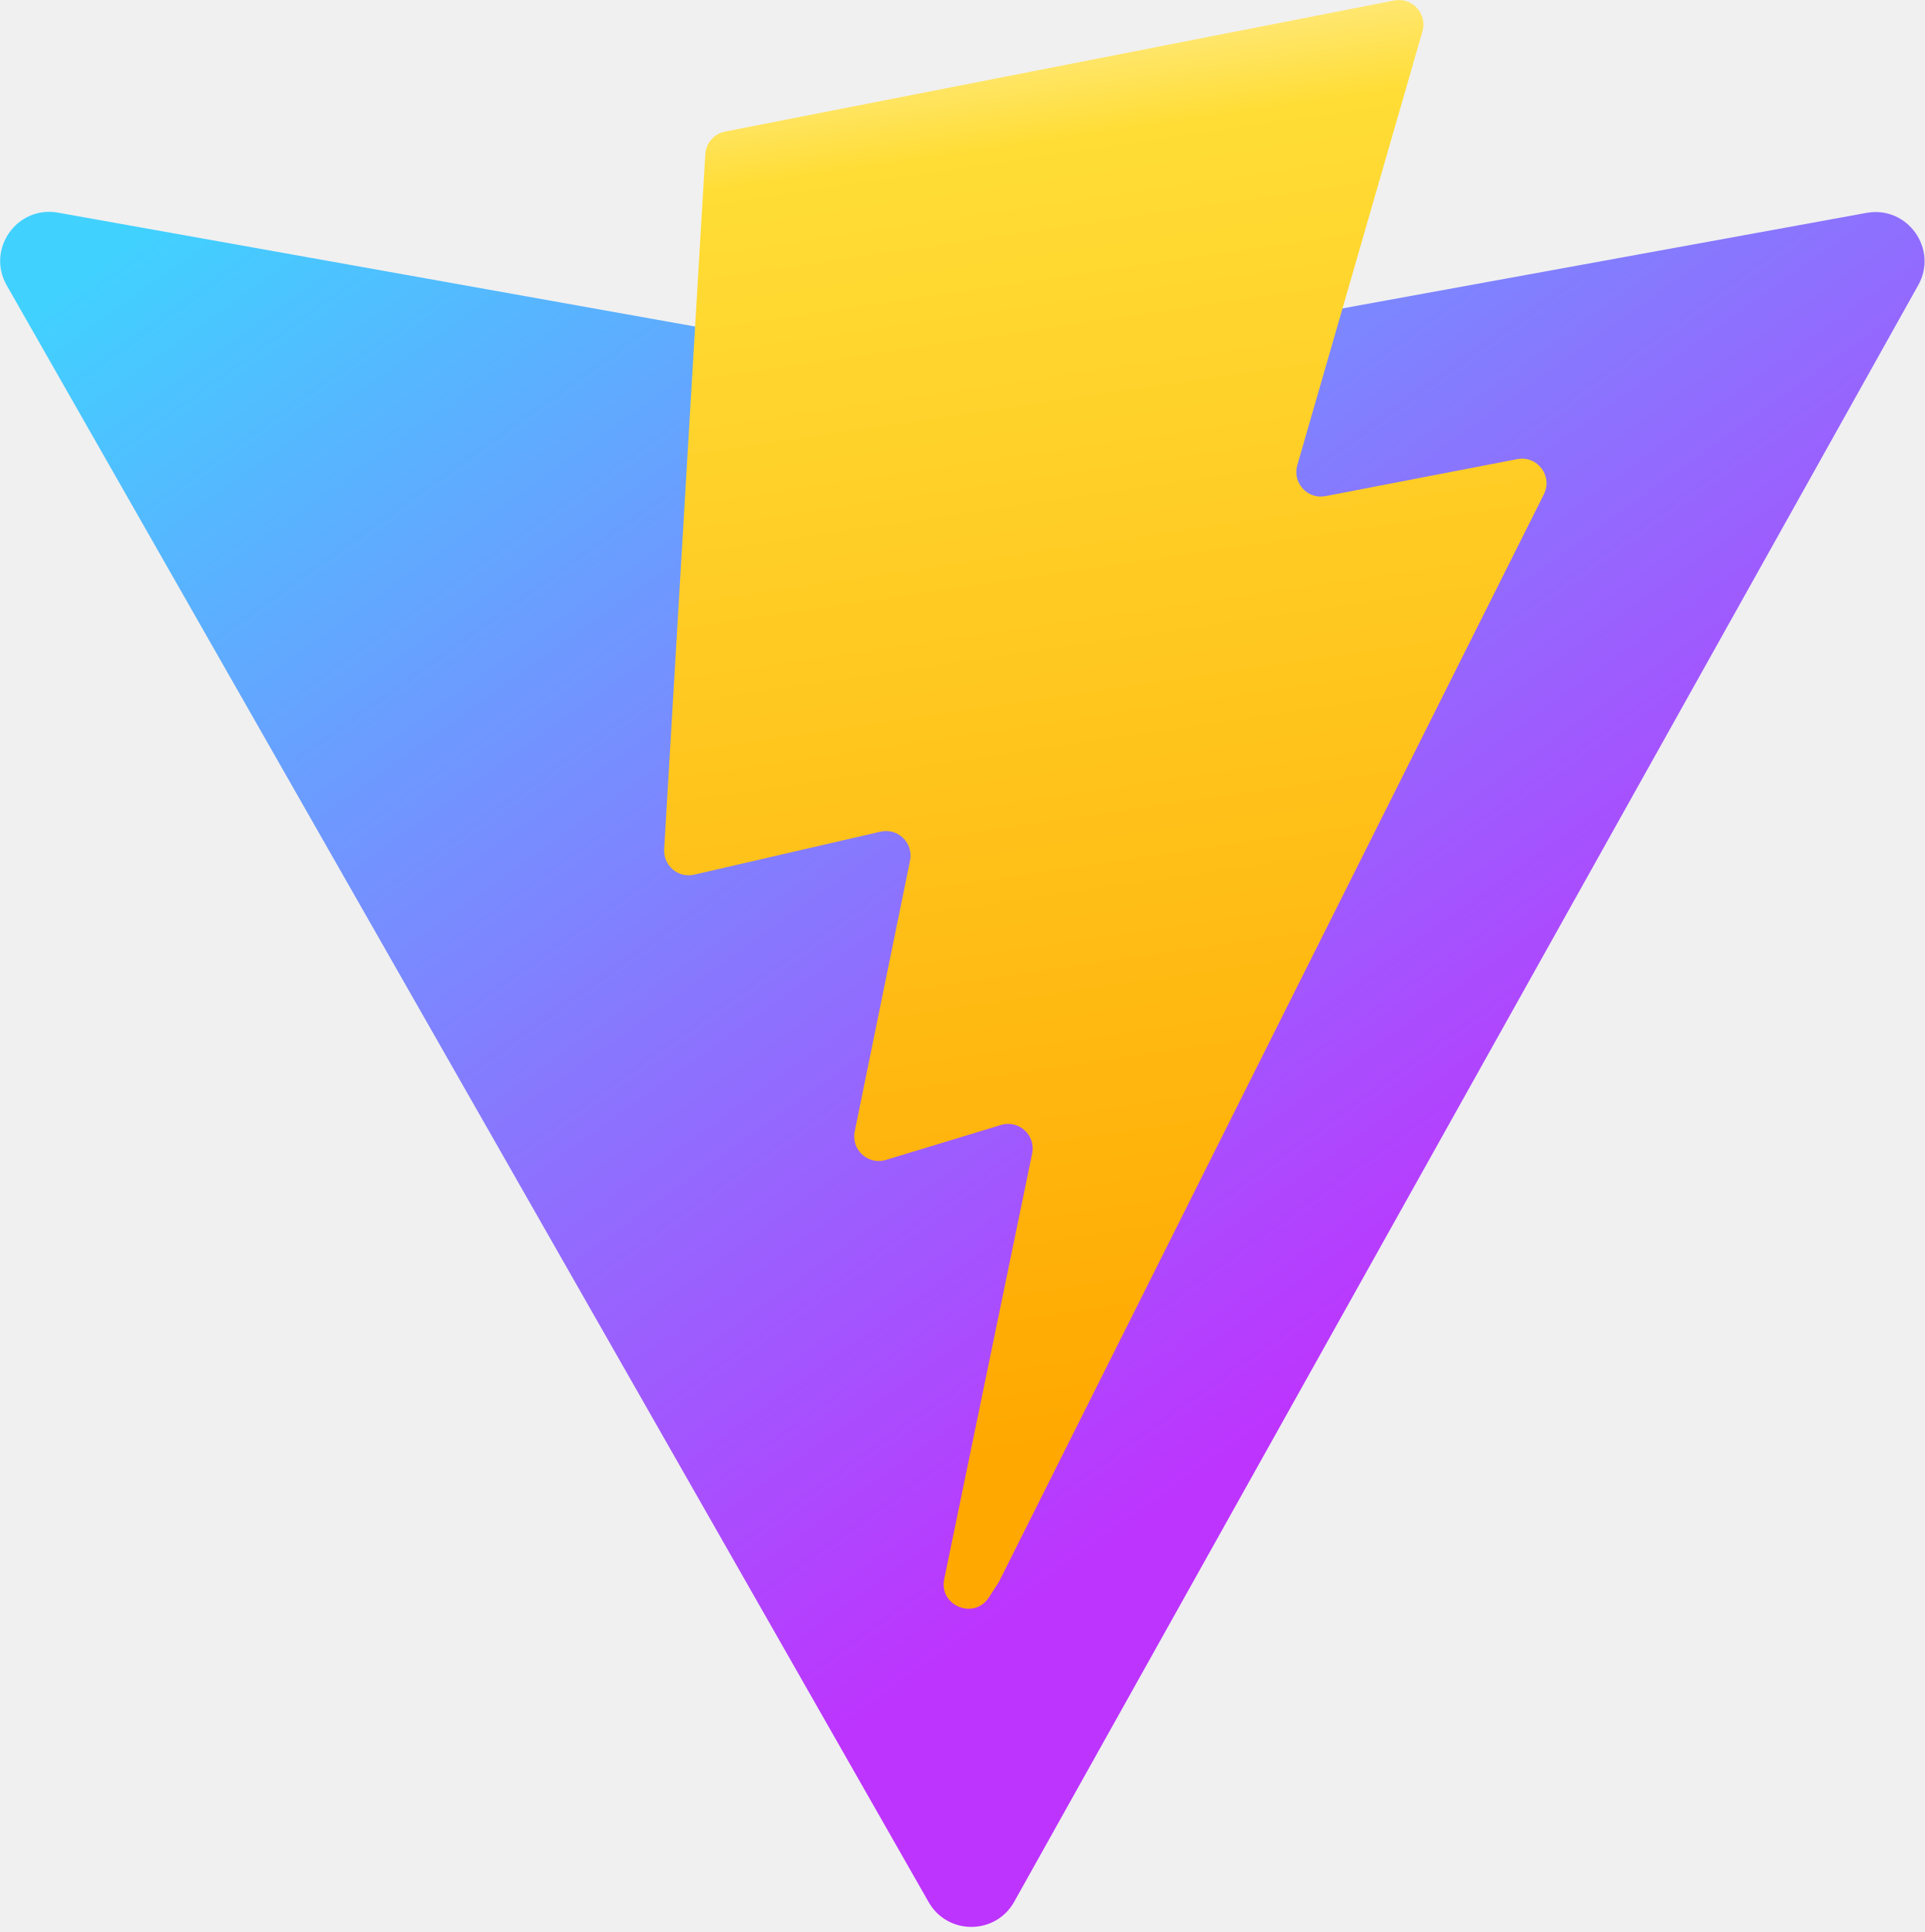
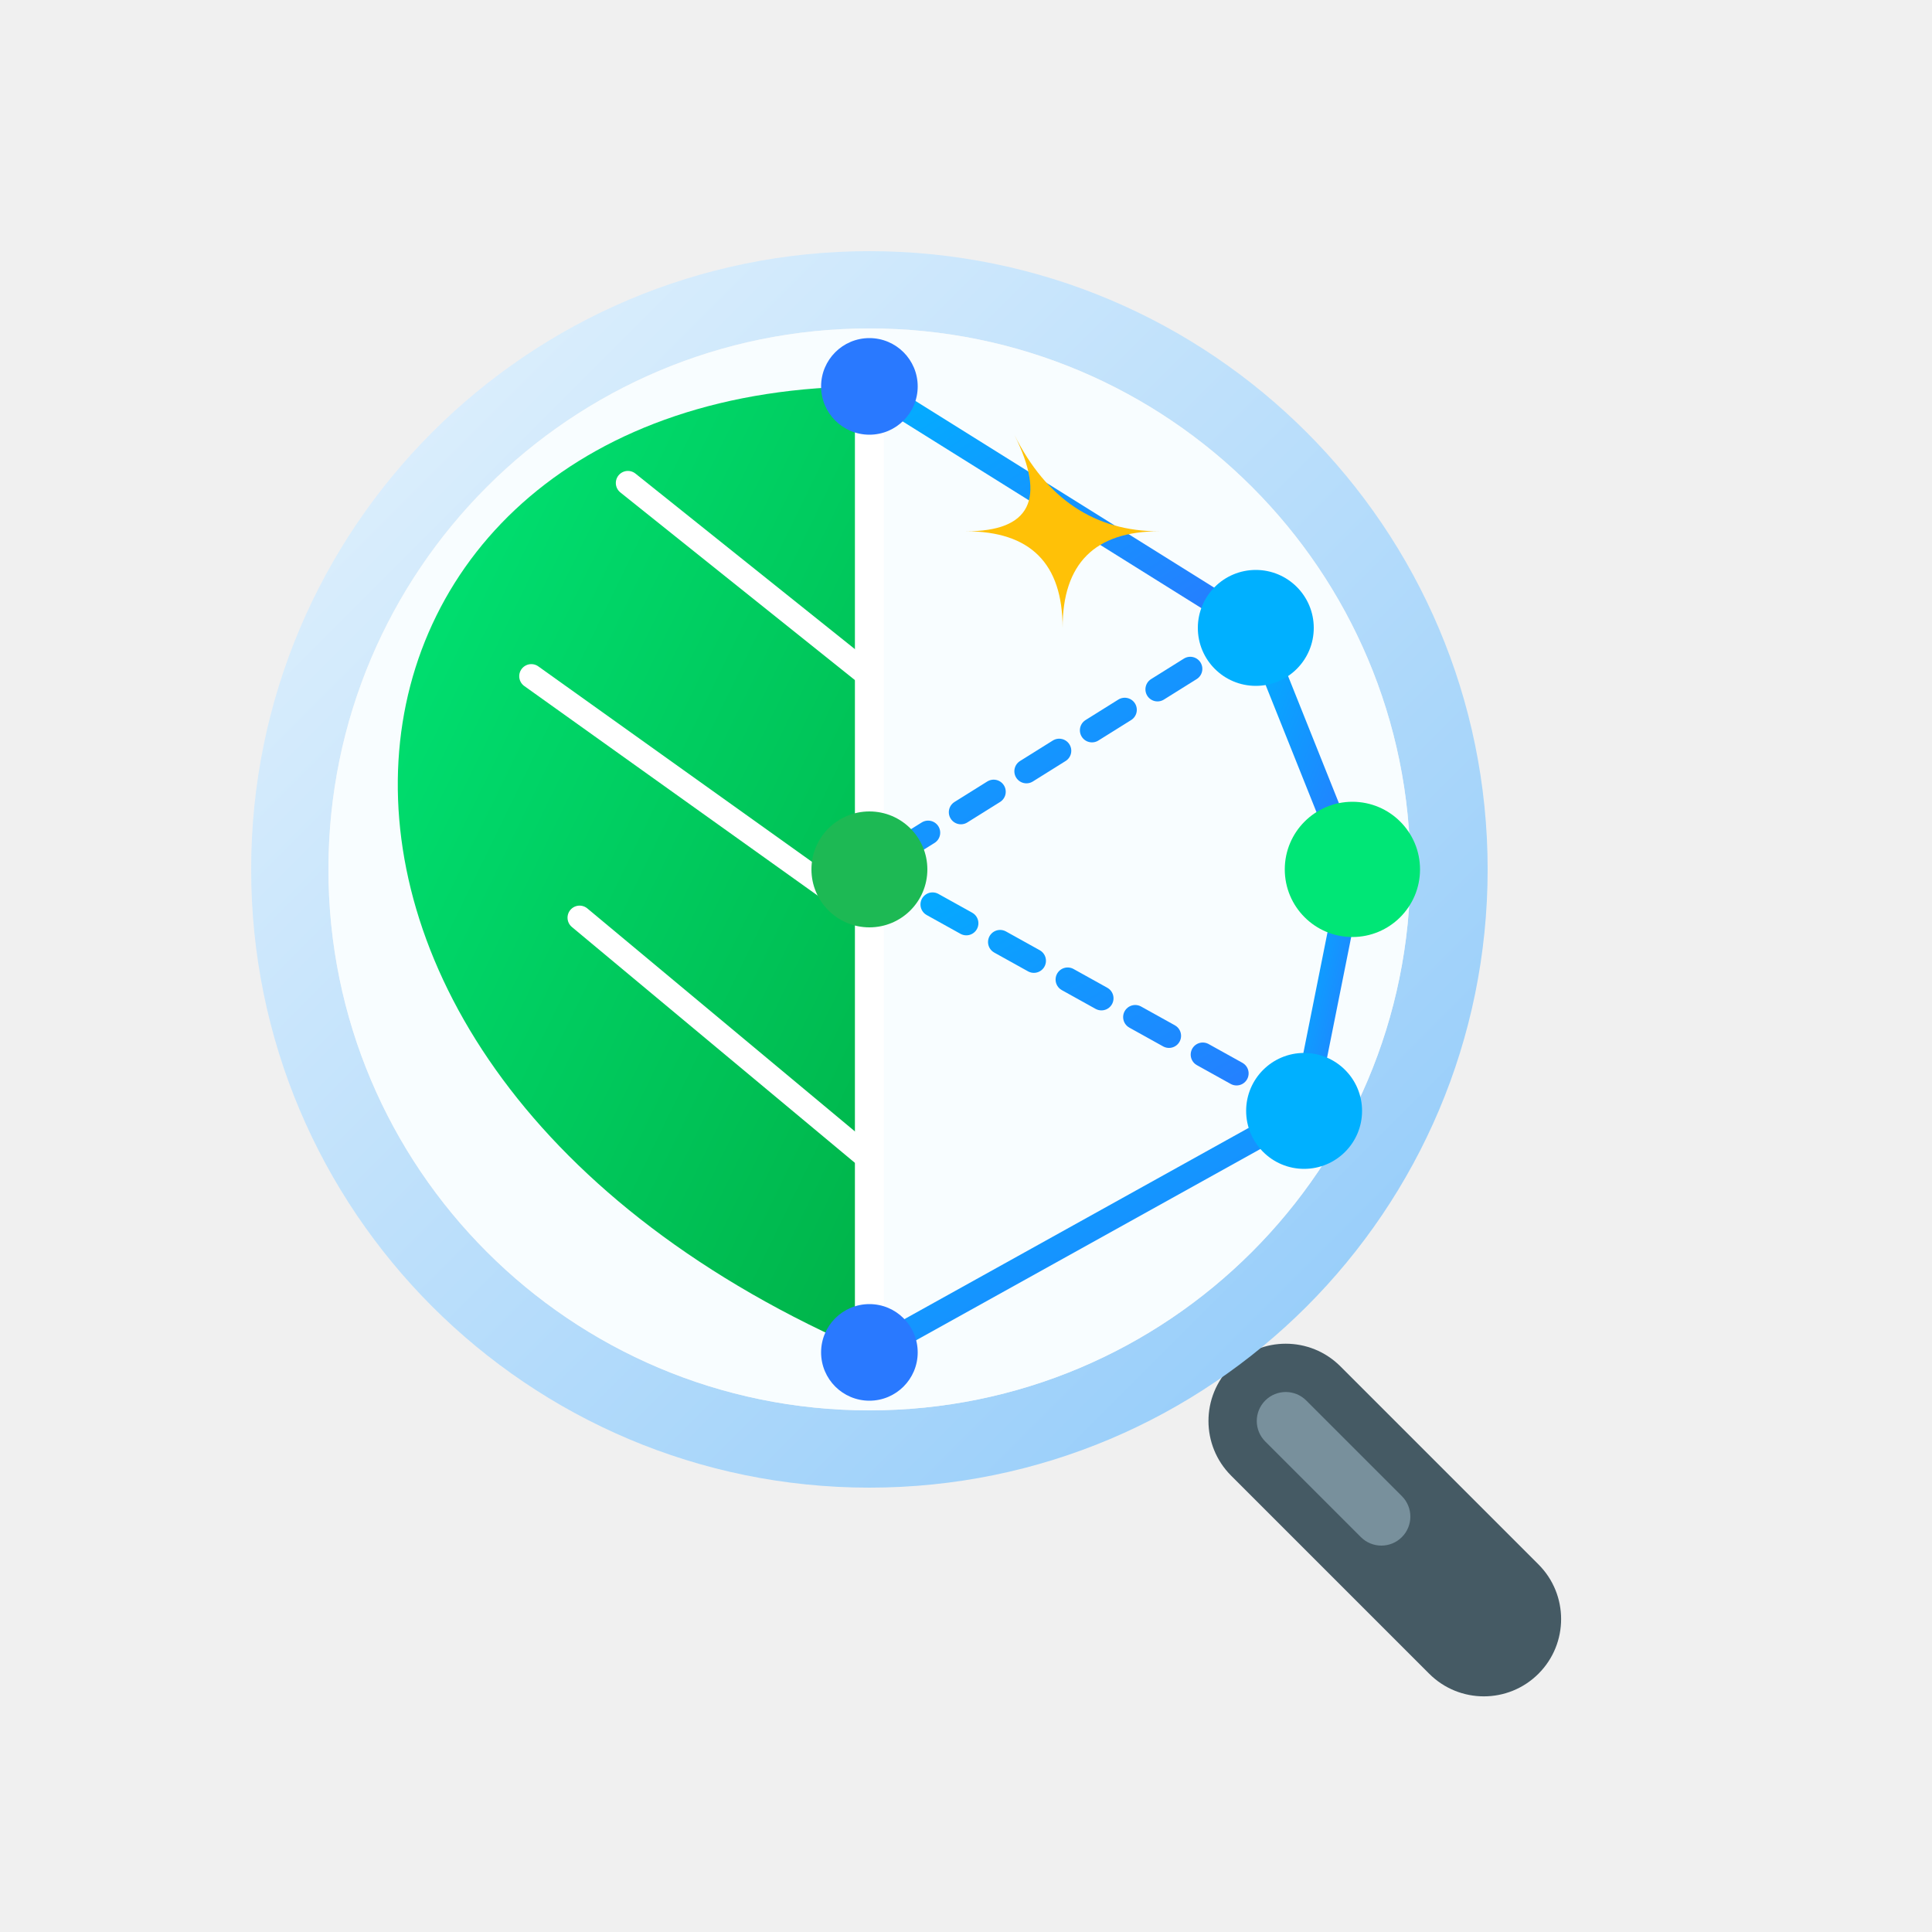
- <svg xmlns="http://www.w3.org/2000/svg" aria-hidden="true" role="img" class="iconify iconify--logos" width="31.88" height="32" preserveAspectRatio="xMidYMid meet" viewBox="0 0 256 257">
+ <svg xmlns="http://www.w3.org/2000/svg" viewBox="0 0 200 200" width="100%" height="100%">
  <defs>
-     <linearGradient id="IconifyId1813088fe1fbc01fb466" x1="-.828%" x2="57.636%" y1="7.652%" y2="78.411%">
-       <stop offset="0%" stop-color="#41D1FF" />
-       <stop offset="100%" stop-color="#BD34FE" />
+     <linearGradient id="leafGrad" x1="0%" y1="0%" x2="100%" y2="100%">
+       <stop offset="0%" stop-color="#00E676" />
+       <stop offset="100%" stop-color="#00B248" />
    </linearGradient>
-     <linearGradient id="IconifyId1813088fe1fbc01fb467" x1="43.376%" x2="50.316%" y1="2.242%" y2="89.03%">
-       <stop offset="0%" stop-color="#FFEA83" />
-       <stop offset="8.333%" stop-color="#FFDD35" />
-       <stop offset="100%" stop-color="#FFA800" />
+     <linearGradient id="techGrad" x1="0%" y1="0%" x2="100%" y2="100%">
+       <stop offset="0%" stop-color="#00B0FF" />
+       <stop offset="100%" stop-color="#2979FF" />
+     </linearGradient>
+     <linearGradient id="glassRing" x1="0%" y1="0%" x2="100%" y2="100%">
+       <stop offset="0%" stop-color="#E3F2FD" />
+       <stop offset="100%" stop-color="#90CAF9" />
    </linearGradient>
  </defs>
-   <path fill="url(#IconifyId1813088fe1fbc01fb466)" d="M255.153 37.938L134.897 252.976c-2.483 4.44-8.862 4.466-11.382.048L.875 37.958c-2.746-4.814 1.371-10.646 6.827-9.67l120.385 21.517a6.537 6.537 0 0 0 2.322-.004l117.867-21.483c5.438-.991 9.574 4.796 6.877 9.62Z" />
-   <path fill="url(#IconifyId1813088fe1fbc01fb467)" d="M185.432.063L96.44 17.501a3.268 3.268 0 0 0-2.634 3.014l-5.474 92.456a3.268 3.268 0 0 0 3.997 3.378l24.777-5.718c2.318-.535 4.413 1.507 3.936 3.838l-7.361 36.047c-.495 2.426 1.782 4.5 4.151 3.78l15.304-4.649c2.372-.72 4.652 1.36 4.15 3.788l-11.698 56.621c-.732 3.542 3.979 5.473 5.943 2.437l1.313-2.028l72.516-144.72c1.215-2.423-.88-5.186-3.54-4.672l-25.505 4.922c-2.396.462-4.435-1.77-3.759-4.114l16.646-57.705c.677-2.35-1.37-4.583-3.769-4.113Z" />
+   <rect x="135" y="135" width="16" height="45" rx="8" transform="rotate(-45 143 157)" fill="#455A64" />
+   <rect x="140" y="140" width="6" height="20" rx="3" transform="rotate(-45 143 157)" fill="#78909C" />
+   <circle cx="90" cy="90" r="60" fill="none" stroke="url(#glassRing)" stroke-width="8" />
+   <circle cx="90" cy="90" r="56" fill="#F8FDFF" />
+   <path d="M 90 40 C 30 40 20 110 90 140 Z" fill="url(#leafGrad)" />
+   <path d="M 90 140 L 90 40" stroke="#ffffff" stroke-width="3" stroke-linecap="round" />
+   <path d="M 90 120 L 60 95" stroke="#ffffff" stroke-width="2.5" stroke-linecap="round" fill="none" />
+   <path d="M 90 95 L 55 70" stroke="#ffffff" stroke-width="2.5" stroke-linecap="round" fill="none" />
+   <path d="M 90 70 L 65 50" stroke="#ffffff" stroke-width="2.5" stroke-linecap="round" fill="none" />
+   <line x1="90" y1="140" x2="135" y2="115" stroke="url(#techGrad)" stroke-width="2.5" stroke-linecap="round" />
+   <line x1="90" y1="90" x2="140" y2="90" stroke="url(#techGrad)" stroke-width="2.5" stroke-linecap="round" />
+   <line x1="90" y1="40" x2="130" y2="65" stroke="url(#techGrad)" stroke-width="2.5" stroke-linecap="round" />
+   <line x1="130" y1="65" x2="140" y2="90" stroke="url(#techGrad)" stroke-width="2.5" stroke-linecap="round" />
+   <line x1="140" y1="90" x2="135" y2="115" stroke="url(#techGrad)" stroke-width="2.5" stroke-linecap="round" />
+   <line x1="130" y1="65" x2="90" y2="90" stroke="url(#techGrad)" stroke-width="2.5" stroke-linecap="round" stroke-dasharray="4 4" />
+   <line x1="135" y1="115" x2="90" y2="90" stroke="url(#techGrad)" stroke-width="2.5" stroke-linecap="round" stroke-dasharray="4 4" />
+   <circle cx="90" cy="40" r="5" fill="#2979FF" />
+   <circle cx="130" cy="65" r="6" fill="#00B0FF" />
+   <circle cx="140" cy="90" r="7" fill="#00E676" />
+   <circle cx="135" cy="115" r="6" fill="#00B0FF" />
+   <circle cx="90" cy="140" r="5" fill="#2979FF" />
+   <circle cx="90" cy="90" r="6" fill="#1DB954" />
+   <path d="M 105 45 Q 110 55 120 55 Q 110 55 110 65 Q 110 55 100 55 Q 110 55 105 45 Z" fill="#FFC107" />
</svg>
